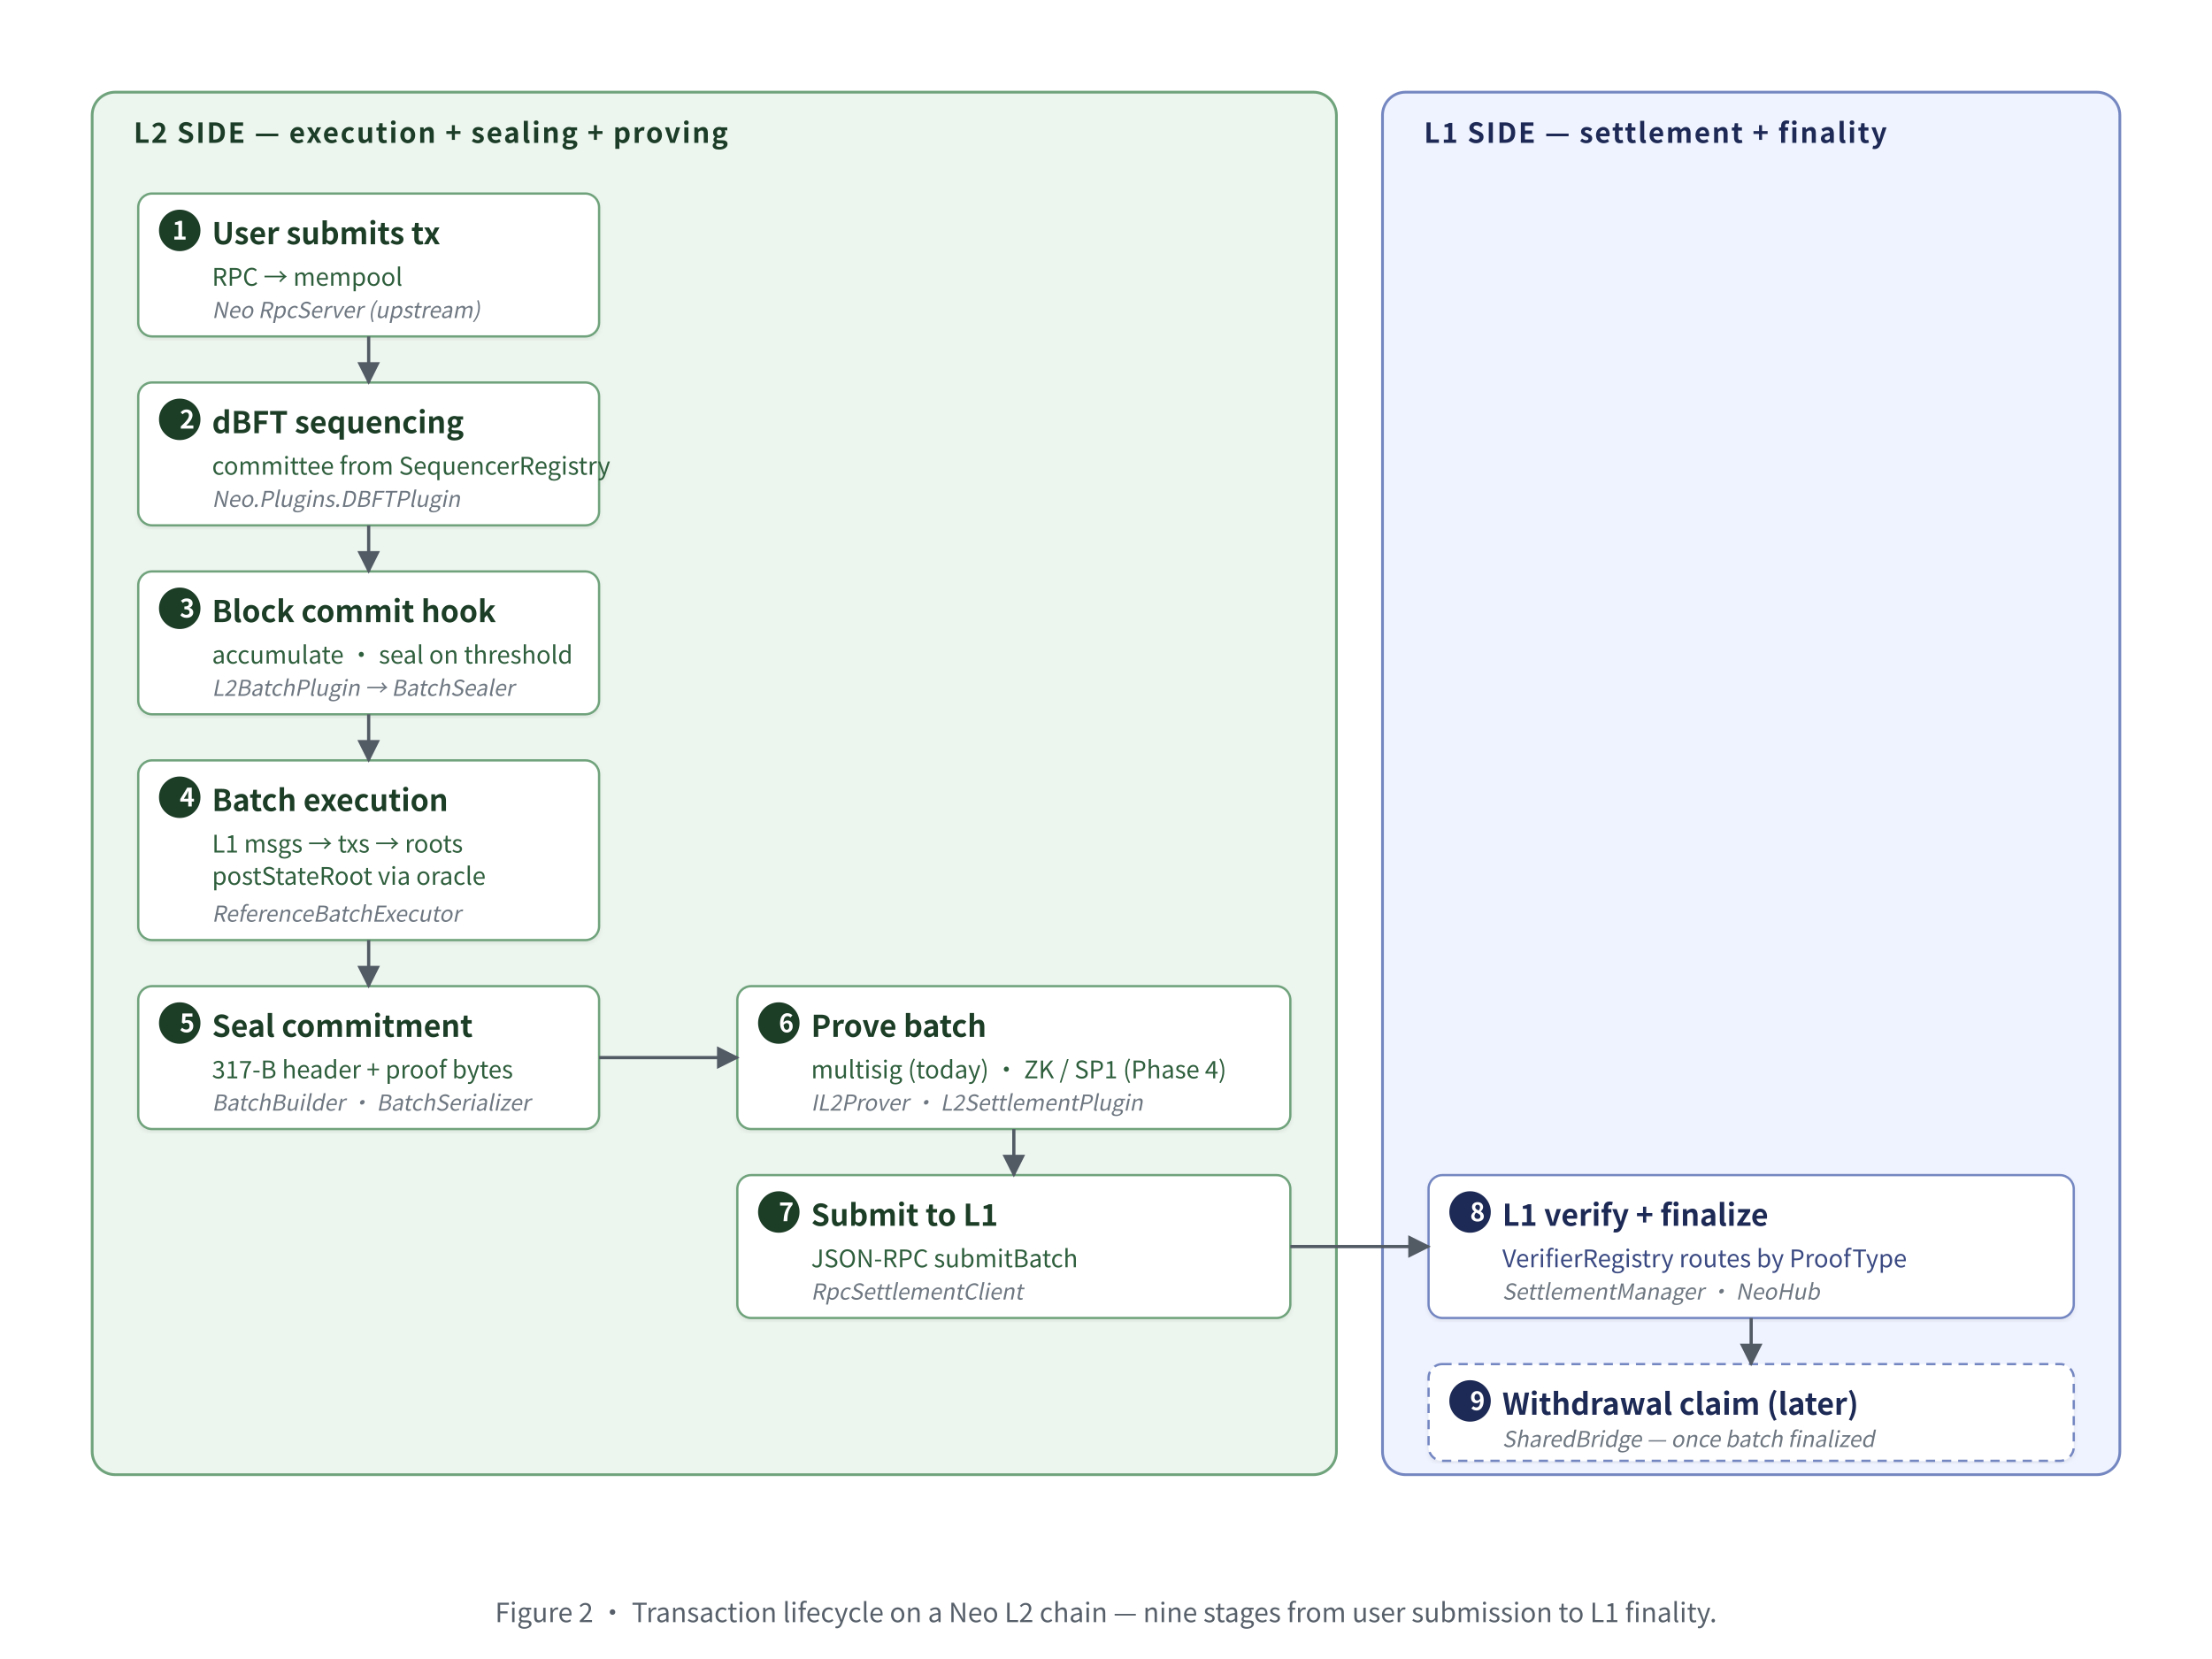
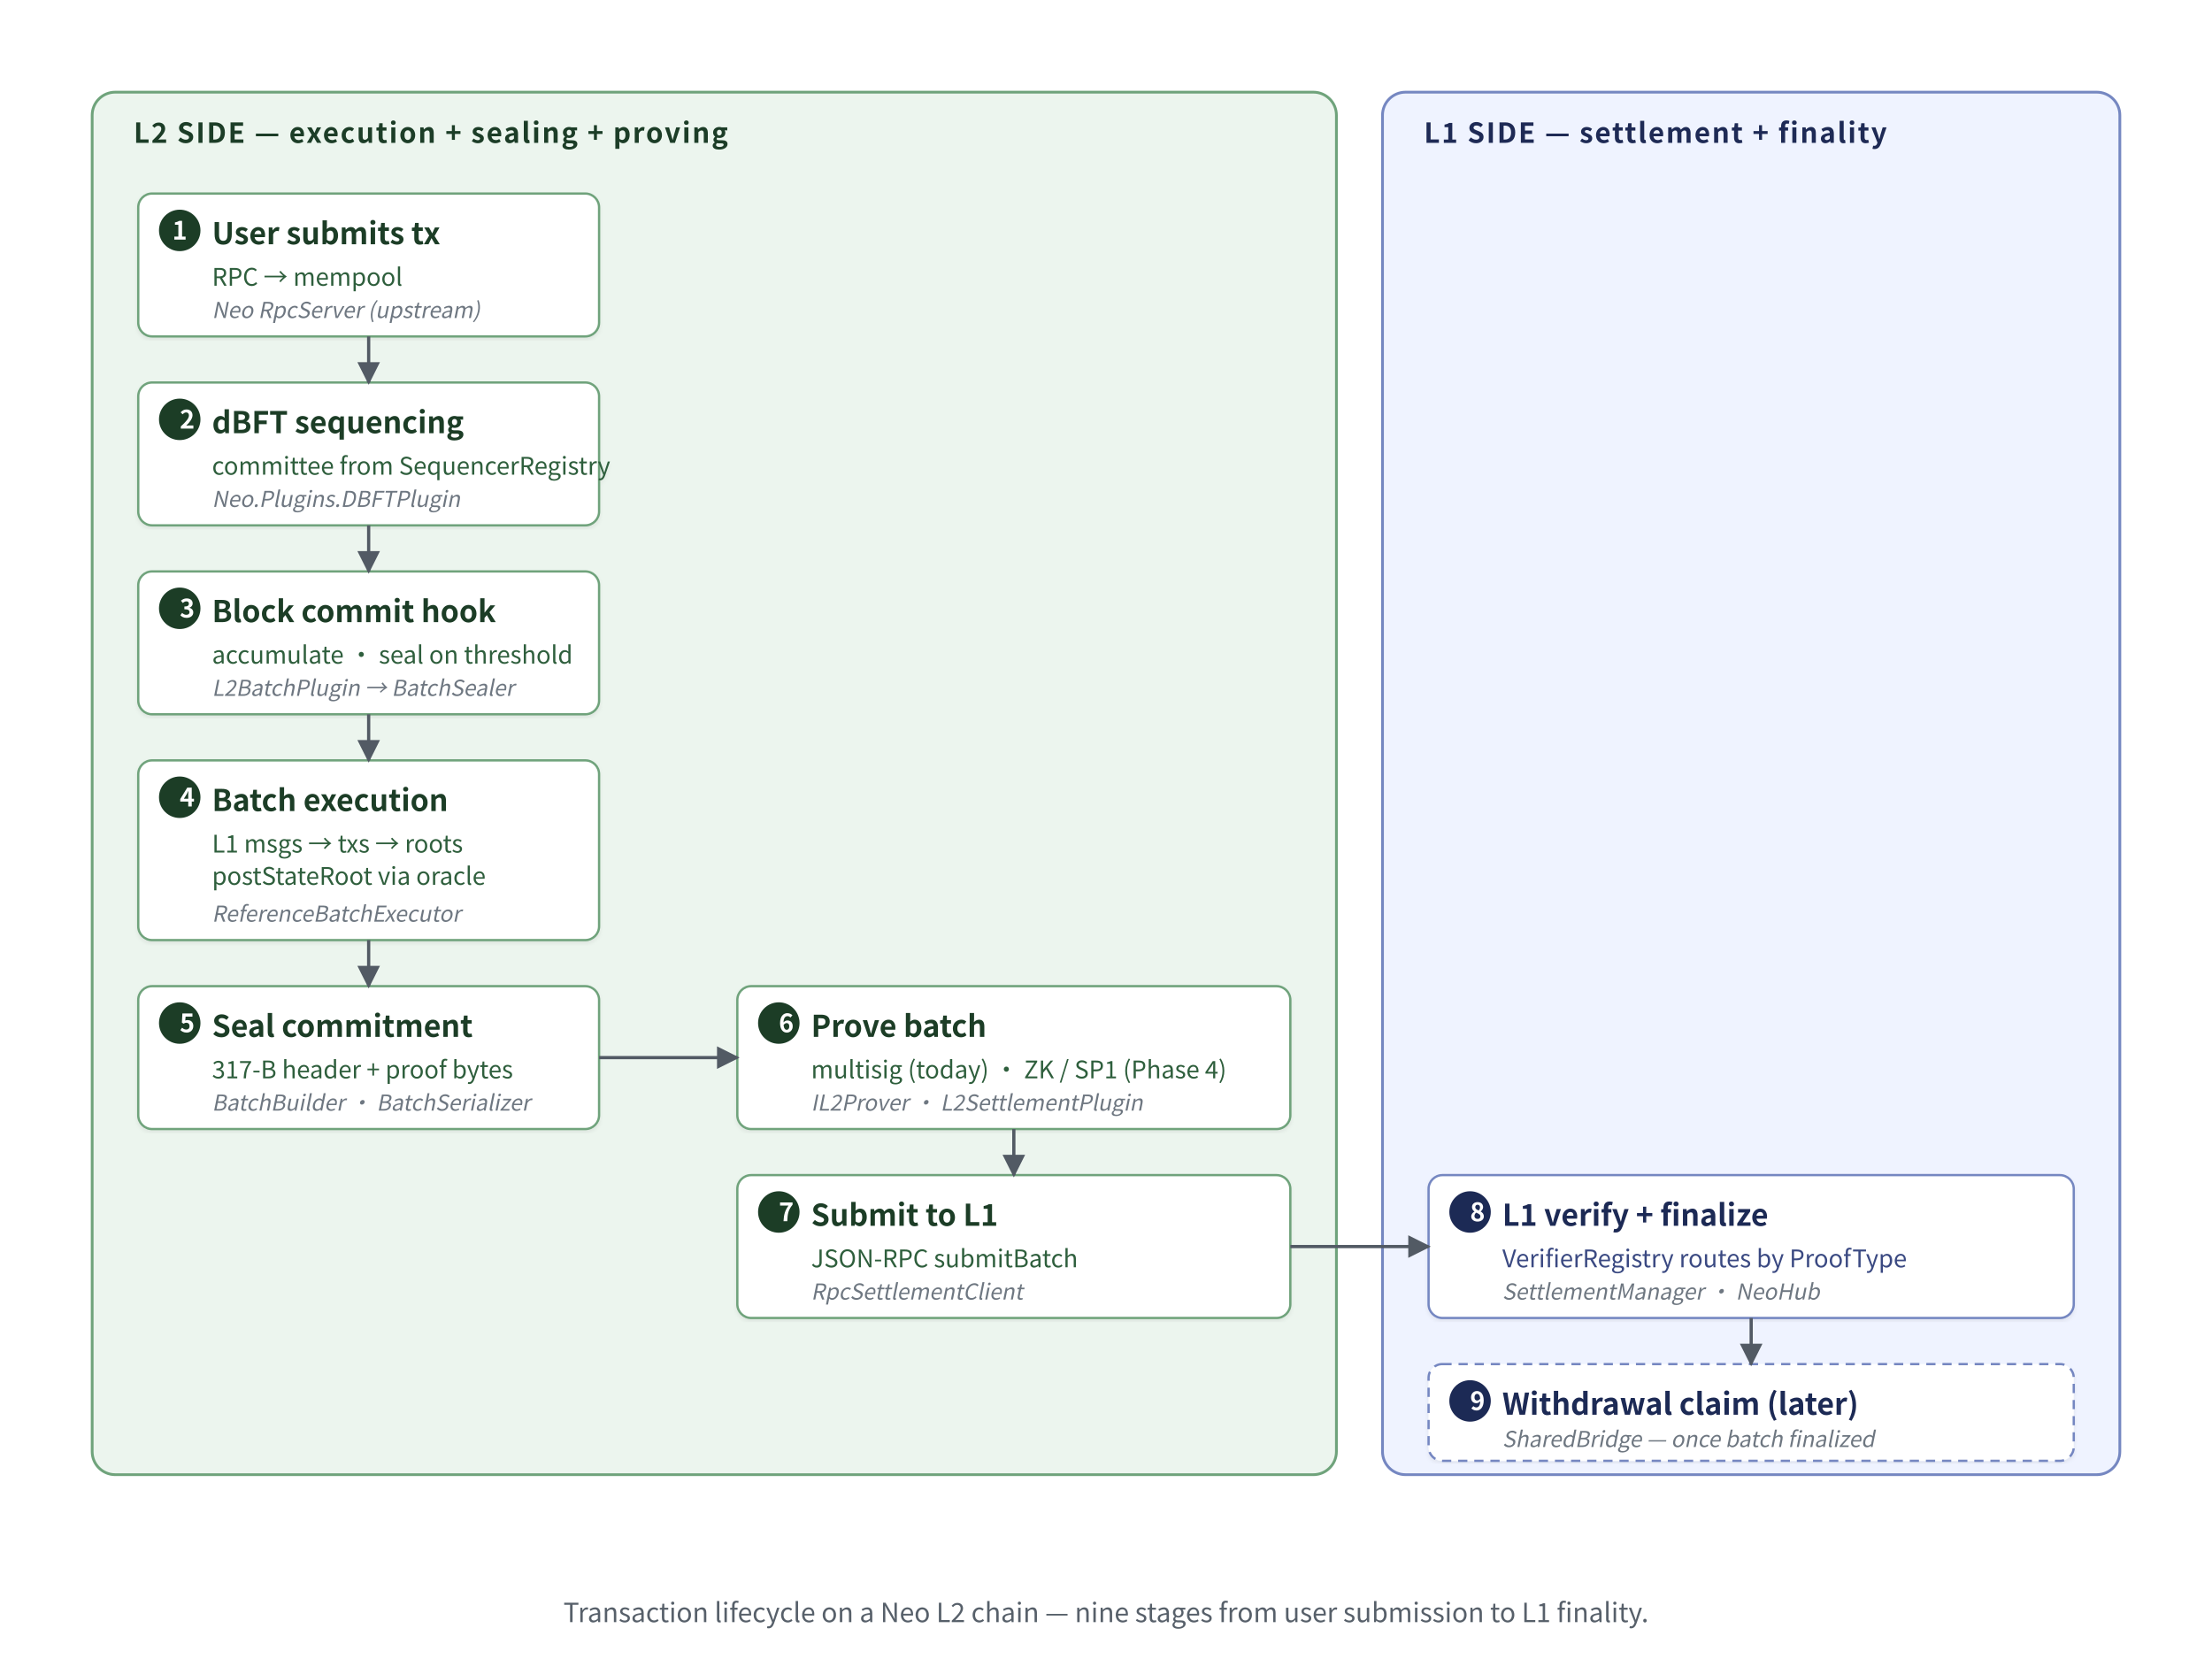
<svg xmlns="http://www.w3.org/2000/svg" viewBox="0 0 960 720" font-family="'Noto Sans CJK SC', -apple-system, BlinkMacSystemFont, 'Segoe UI', Helvetica, Arial, sans-serif" role="img" aria-labelledby="title desc">
  <defs>
    <marker id="ah2" viewBox="0 0 10 10" refX="9" refY="5" markerWidth="7" markerHeight="7" orient="auto">
      <path d="M0,0 L10,5 L0,10 Z" fill="#525a64" />
    </marker>
    <filter id="card2" x="-2%" y="-3%" width="104%" height="106%">
      <feDropShadow dx="0" dy="1" stdDeviation="0.9" flood-color="#000" flood-opacity="0.07" />
    </filter>
    <style>
      .step-num     { font-size: 11px; font-weight: 700; letter-spacing: 0.6px; }
      .step-title   { font-size: 13px; font-weight: 600; }
      .step-sub     { font-size: 10.5px; }
      .step-tag     { font-size: 9.5px; font-style: italic; fill: #6e7781; }
      .lane-title   { font-size: 12px; font-weight: 700; letter-spacing: 0.7px; }
      .caption      { font-size: 11.5px; fill: #57606a; }
    </style>
  </defs>
  <rect width="960" height="720" fill="#ffffff" />
  <rect x="40" y="40" width="540" height="600" rx="10" fill="#ecf5ee" stroke="#6fa37b" stroke-width="1.2" />
  <text x="58" y="62" class="lane-title" fill="#1c3d27">L2 SIDE — execution + sealing + proving</text>
  <rect x="600" y="40" width="320" height="600" rx="10" fill="#eff3ff" stroke="#7587c1" stroke-width="1.2" />
  <text x="618" y="62" class="lane-title" fill="#1e2a55">L1 SIDE — settlement + finality</text>
  <g filter="url(#card2)">
    <rect x="60" y="84" width="200" height="62" rx="6" fill="#fff" stroke="#6fa37b" />
    <circle cx="78" cy="100" r="9" fill="#1c3d27" />
    <text x="78" y="104" text-anchor="middle" class="step-num" fill="#fff">1</text>
    <text x="92" y="106" class="step-title" fill="#1c3d27">User submits tx</text>
    <text x="92" y="124" class="step-sub" fill="#2f5e3c">RPC → mempool</text>
    <text x="92" y="138" class="step-tag">Neo RpcServer (upstream)</text>
  </g>
  <g filter="url(#card2)">
    <rect x="60" y="166" width="200" height="62" rx="6" fill="#fff" stroke="#6fa37b" />
    <circle cx="78" cy="182" r="9" fill="#1c3d27" />
    <text x="78" y="186" class="step-num" fill="#fff">2</text>
    <text x="92" y="188" class="step-title" fill="#1c3d27">dBFT sequencing</text>
    <text x="92" y="206" class="step-sub" fill="#2f5e3c">committee from SequencerRegistry</text>
    <text x="92" y="220" class="step-tag">Neo.Plugins.DBFTPlugin</text>
  </g>
  <g filter="url(#card2)">
    <rect x="60" y="248" width="200" height="62" rx="6" fill="#fff" stroke="#6fa37b" />
    <circle cx="78" cy="264" r="9" fill="#1c3d27" />
    <text x="78" y="268" class="step-num" fill="#fff">3</text>
    <text x="92" y="270" class="step-title" fill="#1c3d27">Block commit hook</text>
    <text x="92" y="288" class="step-sub" fill="#2f5e3c">accumulate · seal on threshold</text>
    <text x="92" y="302" class="step-tag">L2BatchPlugin → BatchSealer</text>
  </g>
  <g filter="url(#card2)">
    <rect x="60" y="330" width="200" height="78" rx="6" fill="#fff" stroke="#6fa37b" />
    <circle cx="78" cy="346" r="9" fill="#1c3d27" />
    <text x="78" y="350" class="step-num" fill="#fff">4</text>
    <text x="92" y="352" class="step-title" fill="#1c3d27">Batch execution</text>
    <text x="92" y="370" class="step-sub" fill="#2f5e3c">L1 msgs → txs → roots</text>
    <text x="92" y="384" class="step-sub" fill="#2f5e3c">postStateRoot via oracle</text>
    <text x="92" y="400" class="step-tag">ReferenceBatchExecutor</text>
  </g>
  <g filter="url(#card2)">
    <rect x="60" y="428" width="200" height="62" rx="6" fill="#fff" stroke="#6fa37b" />
    <circle cx="78" cy="444" r="9" fill="#1c3d27" />
    <text x="78" y="448" class="step-num" fill="#fff">5</text>
    <text x="92" y="450" class="step-title" fill="#1c3d27">Seal commitment</text>
    <text x="92" y="468" class="step-sub" fill="#2f5e3c">317-B header + proof bytes</text>
    <text x="92" y="482" class="step-tag">BatchBuilder · BatchSerializer</text>
  </g>
  <g filter="url(#card2)">
    <rect x="320" y="428" width="240" height="62" rx="6" fill="#fff" stroke="#6fa37b" />
    <circle cx="338" cy="444" r="9" fill="#1c3d27" />
    <text x="338" y="448" class="step-num" fill="#fff">6</text>
    <text x="352" y="450" class="step-title" fill="#1c3d27">Prove batch</text>
    <text x="352" y="468" class="step-sub" fill="#2f5e3c">multisig (today) · ZK / SP1 (Phase 4)</text>
    <text x="352" y="482" class="step-tag">IL2Prover · L2SettlementPlugin</text>
  </g>
  <g filter="url(#card2)">
    <rect x="320" y="510" width="240" height="62" rx="6" fill="#fff" stroke="#6fa37b" />
    <circle cx="338" cy="526" r="9" fill="#1c3d27" />
    <text x="338" y="530" class="step-num" fill="#fff">7</text>
    <text x="352" y="532" class="step-title" fill="#1c3d27">Submit to L1</text>
    <text x="352" y="550" class="step-sub" fill="#2f5e3c">JSON-RPC submitBatch</text>
    <text x="352" y="564" class="step-tag">RpcSettlementClient</text>
  </g>
  <g filter="url(#card2)">
    <rect x="620" y="510" width="280" height="62" rx="6" fill="#fff" stroke="#7587c1" />
    <circle cx="638" cy="526" r="9" fill="#1e2a55" />
    <text x="638" y="530" class="step-num" fill="#fff">8</text>
    <text x="652" y="532" class="step-title" fill="#1e2a55">L1 verify + finalize</text>
    <text x="652" y="550" class="step-sub" fill="#3a4a82">VerifierRegistry routes by ProofType</text>
    <text x="652" y="564" class="step-tag">SettlementManager · NeoHub</text>
  </g>
  <g filter="url(#card2)">
    <rect x="620" y="592" width="280" height="42" rx="6" fill="#fff" stroke="#7587c1" stroke-dasharray="4 3" />
    <circle cx="638" cy="608" r="9" fill="#1e2a55" />
    <text x="638" y="612" class="step-num" fill="#fff">9</text>
    <text x="652" y="614" class="step-title" fill="#1e2a55">Withdrawal claim (later)</text>
    <text x="652" y="628" class="step-tag">SharedBridge — once batch finalized</text>
  </g>
  <line x1="160" y1="146" x2="160" y2="166" stroke="#525a64" stroke-width="1.4" marker-end="url(#ah2)" />
  <line x1="160" y1="228" x2="160" y2="248" stroke="#525a64" stroke-width="1.4" marker-end="url(#ah2)" />
  <line x1="160" y1="310" x2="160" y2="330" stroke="#525a64" stroke-width="1.4" marker-end="url(#ah2)" />
  <line x1="160" y1="408" x2="160" y2="428" stroke="#525a64" stroke-width="1.4" marker-end="url(#ah2)" />
  <line x1="260" y1="459" x2="320" y2="459" stroke="#525a64" stroke-width="1.4" marker-end="url(#ah2)" />
  <line x1="440" y1="490" x2="440" y2="510" stroke="#525a64" stroke-width="1.4" marker-end="url(#ah2)" />
  <line x1="560" y1="541" x2="620" y2="541" stroke="#525a64" stroke-width="1.4" marker-end="url(#ah2)" />
  <line x1="760" y1="572" x2="760" y2="592" stroke="#525a64" stroke-width="1.4" marker-end="url(#ah2)" />
-   <text x="480" y="704" text-anchor="middle" class="caption">Figure 2 · Transaction lifecycle on a Neo L2 chain — nine stages from user submission to L1 finality.</text>
+   <text x="480" y="704" text-anchor="middle" class="caption">Transaction lifecycle on a Neo L2 chain — nine stages from user submission to L1 finality.</text>
</svg>
